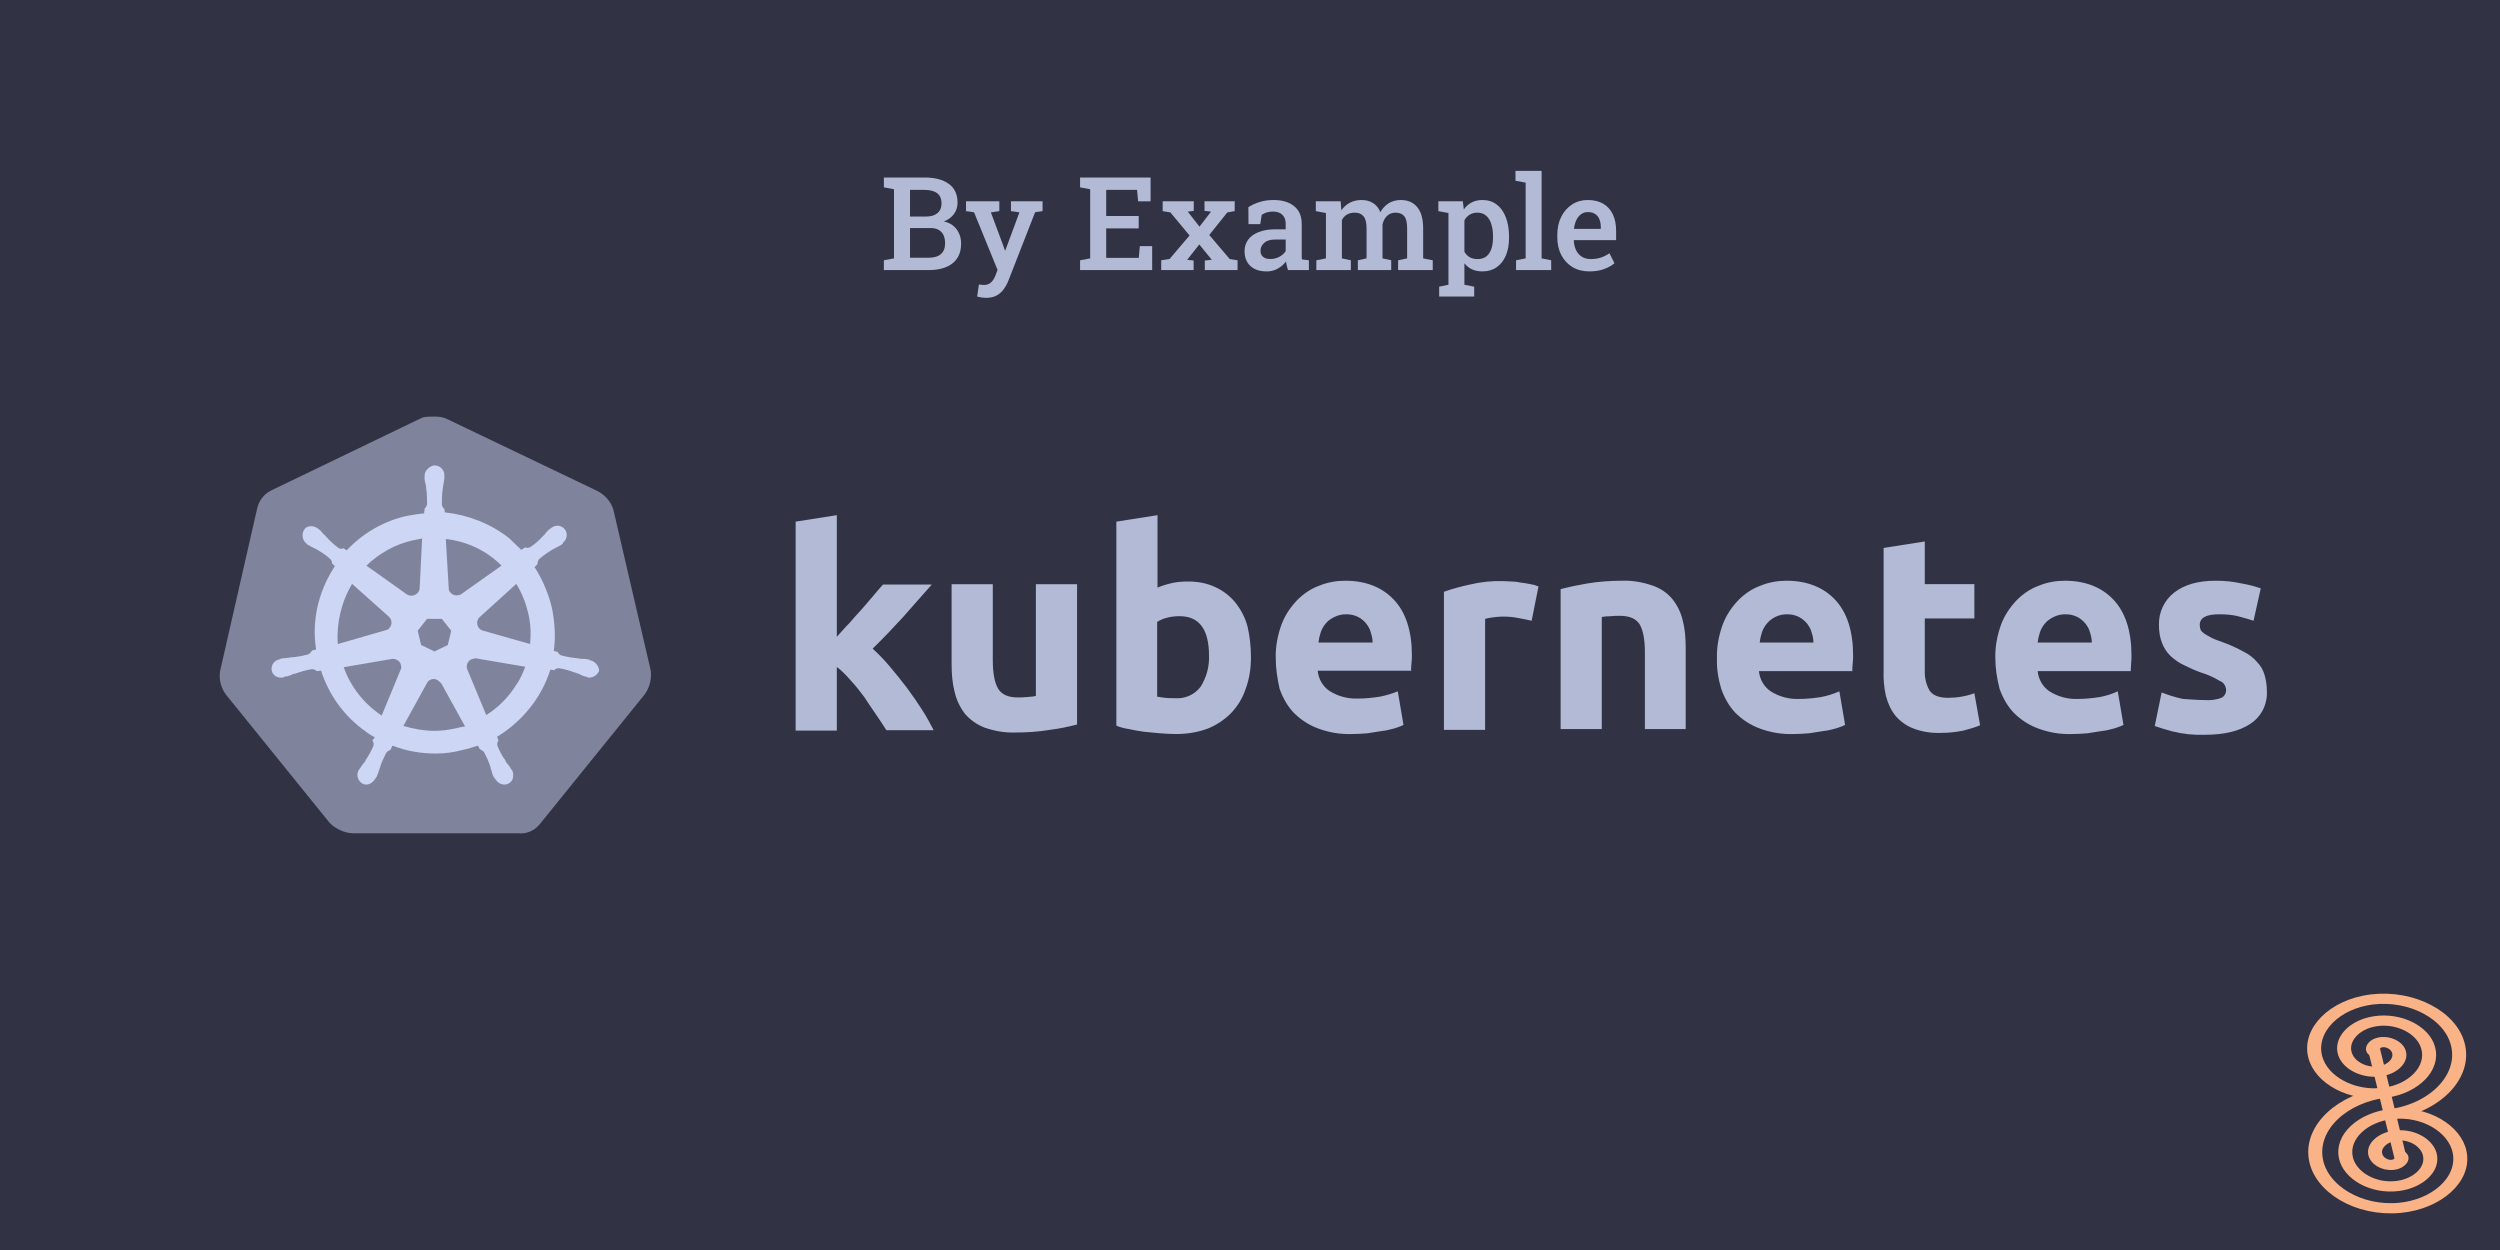
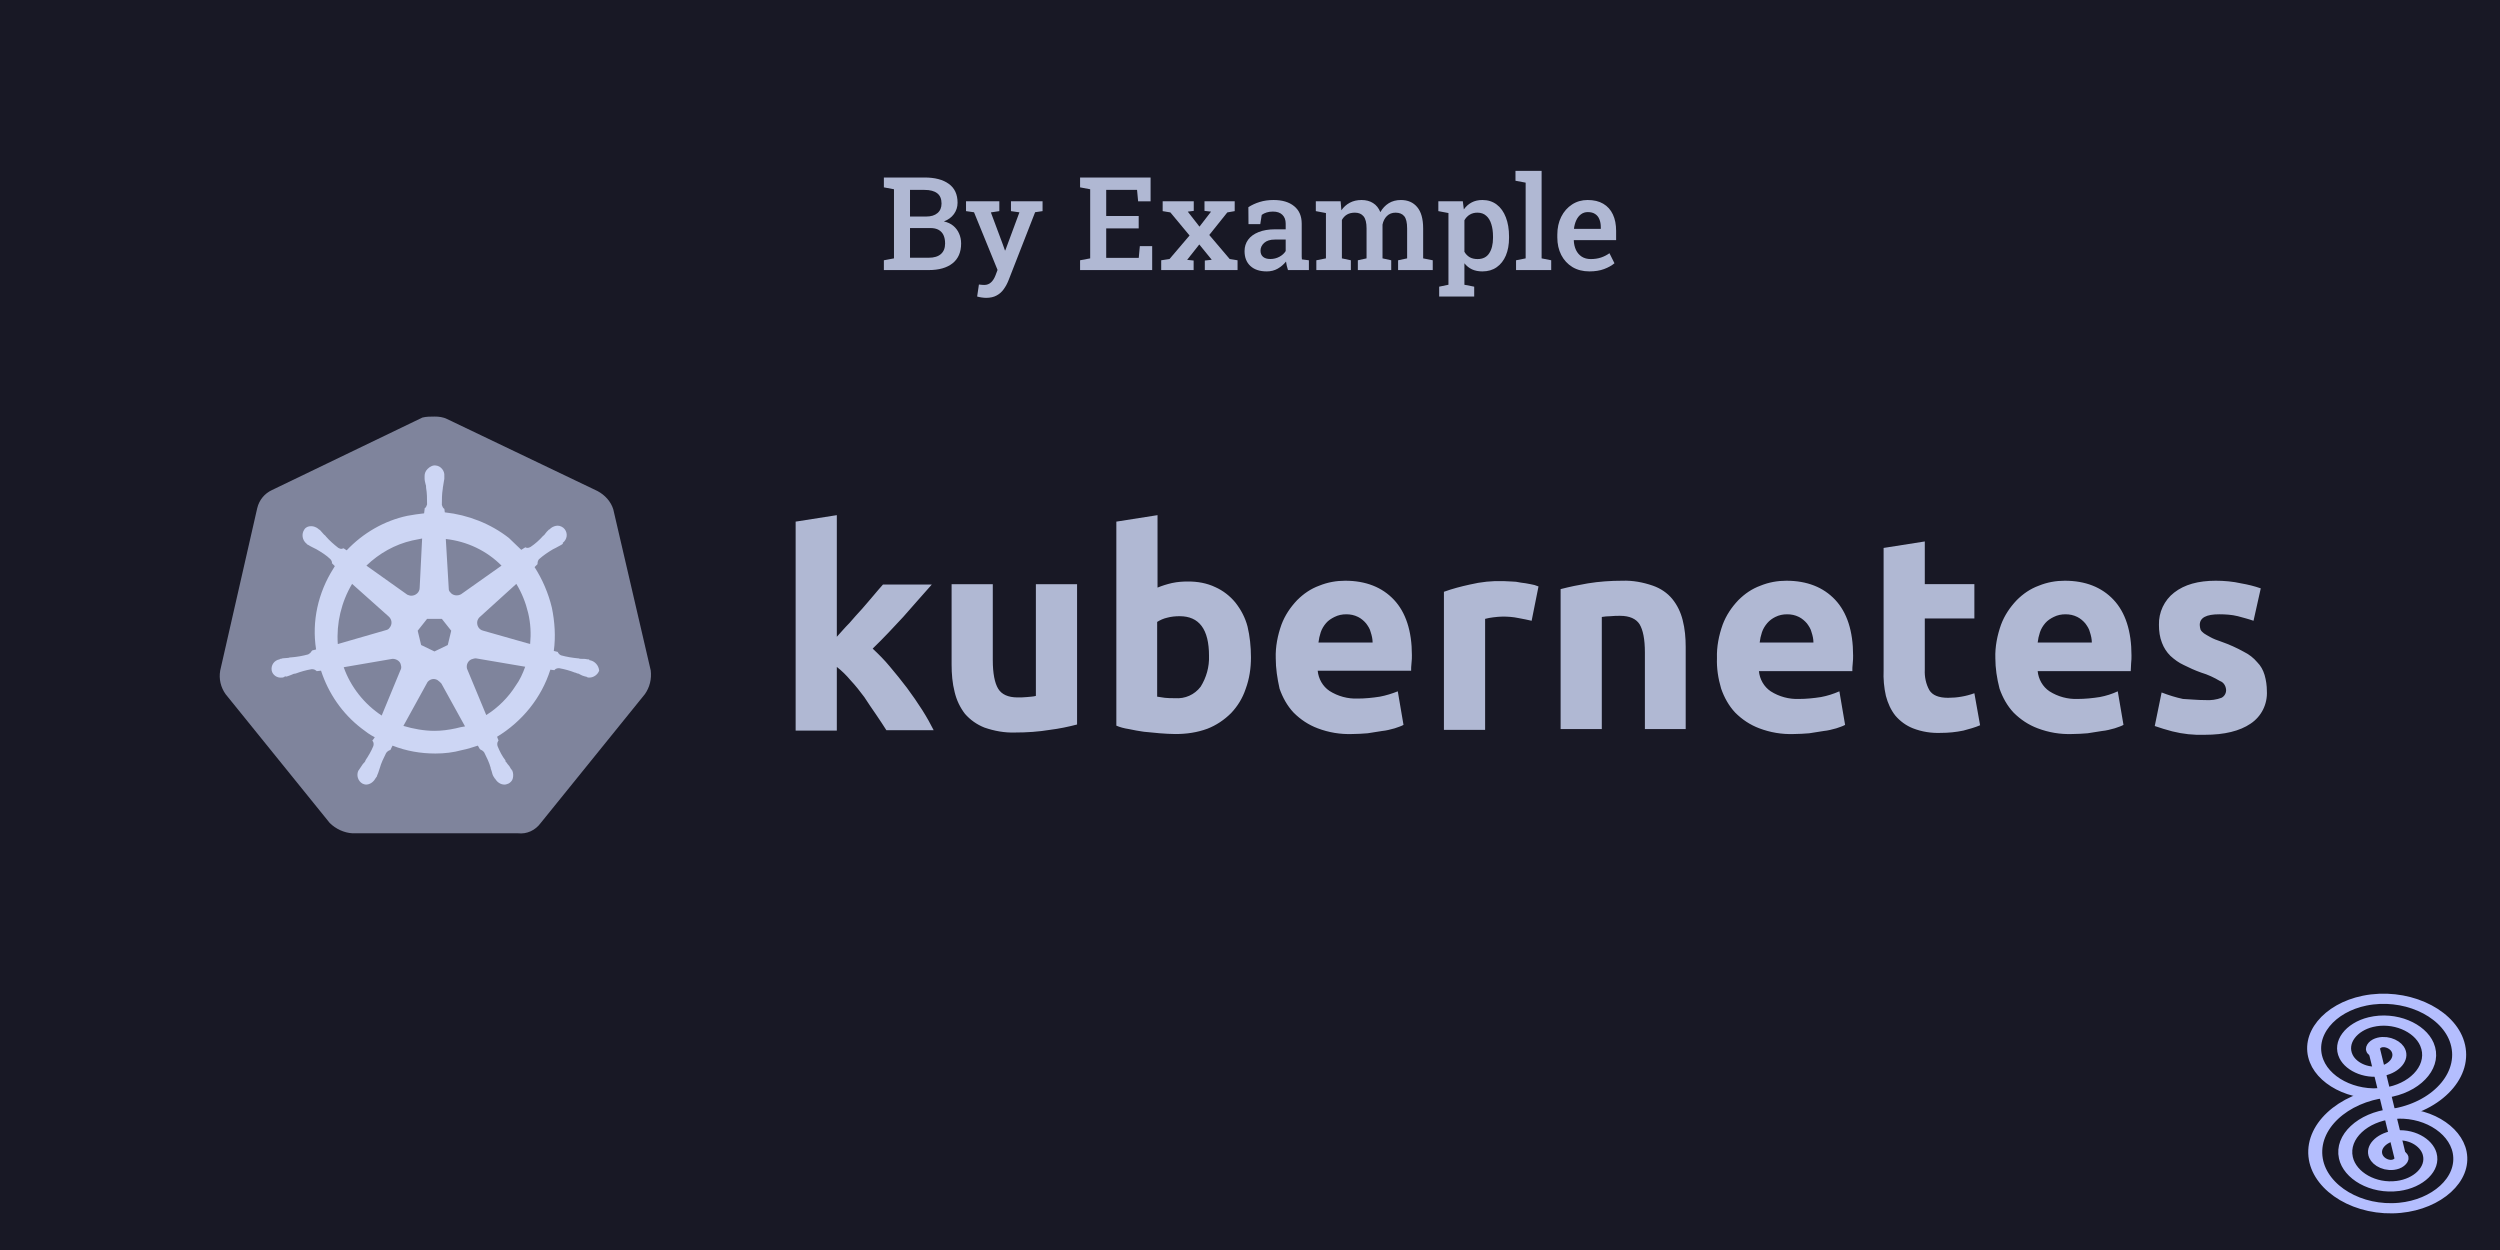
<svg xmlns="http://www.w3.org/2000/svg" width="1024" height="512" viewBox="0 0 1024 512" id="svg2" version="1.1">
  <defs id="defs4">
    <rect x="-53.125" y="1432.55" width="862.5" height="918.75" id="rect1298" />
  </defs>
  <g style="display:inline" id="layer1" transform="translate(0,-540.3622)">
-     <rect style="opacity:1;fill:#313244;fill-opacity:1;stroke:none;stroke-width:5;stroke-linecap:round;stroke-linejoin:round;stroke-miterlimit:4;stroke-dasharray:none;stroke-opacity:1" id="rect4164-4" width="1024" height="512" x="0" y="540.362" />
+     <rect style="opacity:1;fill:#181825;fill-opacity:1;stroke:none;stroke-width:5;stroke-linecap:round;stroke-linejoin:round;stroke-miterlimit:4;stroke-dasharray:none;stroke-opacity:1" id="rect4164-4" width="1024" height="512" x="0" y="540.362" />
    <flowRoot xml:space="preserve" id="flowRoot4235" style="font-style:normal;font-weight:normal;line-height:0.01%;font-family:sans-serif;letter-spacing:0px;word-spacing:0px;fill:#11111b;fill-opacity:1;stroke:none;stroke-width:1px;stroke-linecap:butt;stroke-linejoin:miter;stroke-opacity:1" transform="matrix(0.9989634,0,0,0.9974429,361.3751,1.381783)">
      <flowRegion id="flowRegion4237">
        <rect id="rect4239" width="218.75" height="14.062" x="150.781" y="642.969" />
      </flowRegion>
      <flowPara id="flowPara4241" style="font-size:10px;line-height:1.25"> </flowPara>
    </flowRoot>
-     <g id="g939" style="stroke:#fab387;stroke-opacity:1" transform="matrix(0.1631649,0,0,0.1631657,894.0443,776.1178)">
-       <path transform="matrix(-0.754511,0,0,-0.549522,1101.41,1279.467)" d="m 818.156,151.407 c 16.665,7.973 6.716,31.188 -4.317,38.904 -24.432,17.085 -56.677,0.43 -68.529,-23.727 -18.856,-38.431 5.729,-82.951 43.136,-98.155 C 840.469,47.285 897.929,80.282 916.226,130.975 939.866,196.471 898.273,267.105 834.271,288.381 755.351,314.616 671.435,264.342 647.24,187.016 618.353,94.696 677.355,-2.563 768.014,-29.64 873.721,-61.213 984.359,6.547 1014.296,110.543 1048.576,229.629 972.041,353.671 854.703,386.451 722.244,423.455 584.781,338.131 549.17,207.448 509.431,61.619 603.552,-89.276 747.582,-127.71 c 9.036,-2.411 18.19,-4.381 27.418,-5.902" id="path881-7" style="fill:none;fill-opacity:1;fill-rule:evenodd;stroke:#fab387;stroke-width:46.59;stroke-miterlimit:4;stroke-dasharray:none;stroke-opacity:1" />
-       <text transform="scale(1.006766,0.9932794)" id="text3340-3" y="1527.291" x="689.023" style="font-style:normal;font-weight:normal;font-size:12.09px;line-height:0%;font-family:sans-serif;letter-spacing:0px;word-spacing:0px;fill:#11111b;fill-opacity:1;stroke:#fab387;stroke-width:30;stroke-linecap:butt;stroke-linejoin:miter;stroke-miterlimit:4;stroke-dasharray:none;stroke-opacity:1" xml:space="preserve">
-         <tspan style="font-size:39.958px;line-height:1.25;stroke:#fab387;stroke-width:30;stroke-miterlimit:4;stroke-dasharray:none;stroke-opacity:1" y="1527.291" x="689.023" id="tspan3342-6"> </tspan>
+     <g id="g939" style="stroke:#b4befe;stroke-opacity:1" transform="matrix(0.1631649,0,0,0.1631657,894.0443,776.1178)">
+       <path transform="matrix(-0.754511,0,0,-0.549522,1101.41,1279.467)" d="m 818.156,151.407 c 16.665,7.973 6.716,31.188 -4.317,38.904 -24.432,17.085 -56.677,0.43 -68.529,-23.727 -18.856,-38.431 5.729,-82.951 43.136,-98.155 C 840.469,47.285 897.929,80.282 916.226,130.975 939.866,196.471 898.273,267.105 834.271,288.381 755.351,314.616 671.435,264.342 647.24,187.016 618.353,94.696 677.355,-2.563 768.014,-29.64 873.721,-61.213 984.359,6.547 1014.296,110.543 1048.576,229.629 972.041,353.671 854.703,386.451 722.244,423.455 584.781,338.131 549.17,207.448 509.431,61.619 603.552,-89.276 747.582,-127.71 c 9.036,-2.411 18.19,-4.381 27.418,-5.902" id="path881-7" style="fill:none;fill-opacity:1;fill-rule:evenodd;stroke:#b4befe;stroke-width:46.59;stroke-miterlimit:4;stroke-dasharray:none;stroke-opacity:1" />
+       <text transform="scale(1.006766,0.9932794)" id="text3340-3" y="1527.291" x="689.023" style="font-style:normal;font-weight:normal;font-size:12.09px;line-height:0%;font-family:sans-serif;letter-spacing:0px;word-spacing:0px;fill:#11111b;fill-opacity:1;stroke:#b4befe;stroke-width:30;stroke-linecap:butt;stroke-linejoin:miter;stroke-miterlimit:4;stroke-dasharray:none;stroke-opacity:1" xml:space="preserve">
+         <tspan style="font-size:39.958px;line-height:1.25;stroke:#b4befe;stroke-width:30;stroke-miterlimit:4;stroke-dasharray:none;stroke-opacity:1" y="1527.291" x="689.023" id="tspan3342-6"> </tspan>
      </text>
-       <path transform="matrix(0.754511,0,0,0.549522,1094.754,1224.256)" d="m -729.379,420.178 c 15.131,11.98 1.377,33.941 -11.812,40.296 -27.878,13.433 -58.409,-8.384 -66.912,-35.179 -13.306,-41.932 18.163,-83.597 58.546,-93.528 55.698,-13.697 109.024,27.941 120.144,81.912 14.294,69.383 -37.711,134.561 -105.279,146.759 -83.036,14.991 -160.156,-47.476 -173.375,-128.646 -15.744,-96.675 57.238,-185.787 152.012,-199.991 110.305,-16.531 211.442,66.998 226.607,175.379 17.341,123.931 -76.756,237.112 -198.746,253.222 -137.554,18.166 -262.794,-86.513 -279.838,-222.112 -18.395,-146.344 89.313,-280.992 233.033,-304.68" id="path881" style="fill:none;fill-opacity:1;fill-rule:evenodd;stroke:#fab387;stroke-width:46.59;stroke-miterlimit:4;stroke-dasharray:none;stroke-opacity:1" />
-       <path id="path941" d="m 479.462,1186.029 68.025,279.063" style="fill:none;stroke:#fab387;stroke-width:30;stroke-linecap:butt;stroke-linejoin:miter;stroke-miterlimit:4;stroke-dasharray:none;stroke-opacity:1" />
+       <path transform="matrix(0.754511,0,0,0.549522,1094.754,1224.256)" d="m -729.379,420.178 c 15.131,11.98 1.377,33.941 -11.812,40.296 -27.878,13.433 -58.409,-8.384 -66.912,-35.179 -13.306,-41.932 18.163,-83.597 58.546,-93.528 55.698,-13.697 109.024,27.941 120.144,81.912 14.294,69.383 -37.711,134.561 -105.279,146.759 -83.036,14.991 -160.156,-47.476 -173.375,-128.646 -15.744,-96.675 57.238,-185.787 152.012,-199.991 110.305,-16.531 211.442,66.998 226.607,175.379 17.341,123.931 -76.756,237.112 -198.746,253.222 -137.554,18.166 -262.794,-86.513 -279.838,-222.112 -18.395,-146.344 89.313,-280.992 233.033,-304.68" id="path881" style="fill:none;fill-opacity:1;fill-rule:evenodd;stroke:#b4befe;stroke-width:46.59;stroke-miterlimit:4;stroke-dasharray:none;stroke-opacity:1" />
+       <path id="path941" d="m 479.462,1186.029 68.025,279.063" style="fill:none;stroke:#b4befe;stroke-width:30;stroke-linecap:butt;stroke-linejoin:miter;stroke-miterlimit:4;stroke-dasharray:none;stroke-opacity:1" />
    </g>
    <text xml:space="preserve" id="text1296" style="font-size:26.667px;line-height:1.25;font-family:Verdana;-inkscape-font-specification:Verdana;white-space:pre;shape-inside:url(#rect1298);" />
    <path d="m 251.194,748.962 c -1.01,-3.232 -3.434,-5.858 -6.464,-7.474 l -61.611,-29.493 c -1.616,-0.808 -3.434,-1.01 -5.05,-1.01 -1.616,0 -3.434,0 -5.05,0.404 l -61.611,29.695 c -3.03,1.414 -5.252,4.04 -6.06,7.474 l -15.15,66.459 c -0.606,3.434 0.202,6.868 2.222,9.696 l 42.623,52.723 c 2.424,2.424 5.858,4.04 9.292,4.242 h 67.873 c 3.636,0.404 7.07,-1.212 9.292,-4.242 l 42.623,-52.723 c 2.02,-2.828 2.828,-6.262 2.424,-9.696 z" id="path10349" style="fill:#7f849c;stroke-width:2.02" />
    <path d="m 241.787,810.825 v 0 c -0.202,0 -0.404,0 -0.404,-0.202 0,-0.202 -0.404,-0.202 -0.808,-0.202 -0.808,-0.202 -1.616,-0.202 -2.424,-0.202 -0.404,0 -0.808,0 -1.212,-0.202 h -0.202 c -2.222,-0.202 -4.646,-0.606 -6.868,-1.212 -0.606,-0.202 -1.212,-0.808 -1.414,-1.414 0.202,0 0,0 0,0 v 0 l -1.616,-0.404 c 0.808,-5.858 0.404,-11.918 -0.808,-17.776 -1.414,-5.858 -3.838,-11.514 -7.07,-16.564 l 1.212,-1.212 v 0 -0.202 c 0,-0.606 0.202,-1.414 0.606,-1.818 1.818,-1.616 3.636,-2.828 5.656,-4.04 v 0 c 0.404,-0.202 0.808,-0.404 1.212,-0.606 0.808,-0.404 1.414,-0.808 2.222,-1.212 0.202,-0.202 0.404,-0.202 0.606,-0.404 0.202,-0.202 0,-0.202 0,-0.404 v 0 c 1.818,-1.414 2.222,-3.838 0.808,-5.656 -0.606,-0.808 -1.818,-1.414 -2.828,-1.414 -1.01,0 -2.02,0.404 -2.828,1.01 v 0 l -0.202,0.202 c -0.202,0.202 -0.404,0.404 -0.606,0.404 -0.606,0.606 -1.212,1.212 -1.616,1.818 -0.202,0.404 -0.606,0.606 -0.808,0.808 v 0 c -1.414,1.616 -3.232,3.232 -5.05,4.444 -0.404,0.202 -0.808,0.404 -1.212,0.404 -0.202,0 -0.606,0 -0.808,-0.202 h -0.202 l -1.616,1.01 c -1.616,-1.616 -3.434,-3.232 -5.05,-4.848 -7.474,-5.858 -16.766,-9.494 -26.261,-10.504 l -0.202,-1.616 v 0 0.202 c -0.606,-0.404 -0.808,-1.01 -1.01,-1.616 0,-2.222 0,-4.444 0.404,-6.868 v -0.202 c 0,-0.404 0.202,-0.808 0.202,-1.212 0.202,-0.808 0.202,-1.616 0.404,-2.424 v -1.212 0 c 0.202,-2.02 -1.414,-4.04 -3.434,-4.242 -1.212,-0.202 -2.424,0.404 -3.434,1.414 -0.808,0.808 -1.212,1.818 -1.212,2.828 v 0 1.01 c 0,0.808 0.202,1.616 0.404,2.424 0.202,0.404 0.202,0.808 0.202,1.212 v 0.202 c 0.404,2.222 0.404,4.444 0.404,6.868 -0.202,0.606 -0.404,1.212 -1.01,1.616 v 0.404 0 l -0.202,1.616 c -2.222,0.202 -4.444,0.606 -6.868,1.01 -9.494,2.02 -18.18,7.07 -24.847,14.14 l -1.212,-0.808 h -0.202 c -0.202,0 -0.404,0.202 -0.808,0.202 -0.404,0 -0.808,-0.202 -1.212,-0.404 -1.818,-1.414 -3.636,-3.03 -5.05,-4.646 v 0 c -0.202,-0.404 -0.606,-0.606 -0.808,-0.808 -0.606,-0.606 -1.01,-1.212 -1.616,-1.818 -0.202,-0.202 -0.404,-0.202 -0.606,-0.404 -0.202,-0.202 -0.202,-0.202 -0.202,-0.202 v 0 c -0.808,-0.606 -1.818,-1.01 -2.828,-1.01 -1.212,0 -2.222,0.404 -2.828,1.414 -1.212,1.818 -0.808,4.242 0.808,5.656 v 0 c 0.202,0 0.202,0.202 0.202,0.202 0,0 0.404,0.404 0.606,0.404 0.606,0.404 1.414,0.808 2.222,1.212 0.404,0.202 0.808,0.404 1.212,0.606 v 0 c 2.02,1.212 4.04,2.424 5.656,4.04 0.404,0.404 0.808,1.212 0.606,1.818 v -0.202 0 l 1.212,1.212 c -0.202,0.404 -0.404,0.606 -0.606,1.01 -6.262,9.898 -8.888,21.614 -7.07,33.129 l -1.616,0.404 v 0 c 0,0.202 -0.202,0.202 -0.202,0.202 -0.202,0.606 -0.808,1.01 -1.414,1.414 -2.222,0.606 -4.444,1.01 -6.868,1.212 v 0 c -0.404,0 -0.808,0 -1.212,0.202 -0.808,0 -1.616,0.202 -2.424,0.202 -0.202,0 -0.404,0.202 -0.808,0.202 -0.202,0 -0.202,0 -0.404,0.202 v 0 c -2.222,0.404 -3.636,2.424 -3.232,4.646 0,0 0,0 0,0 0.404,1.818 2.222,3.03 4.04,2.828 0.404,0 0.606,0 1.01,-0.202 v 0 c 0.202,0 0.202,0 0.202,-0.202 0,-0.202 0.606,0 0.808,0 0.808,-0.202 1.616,-0.606 2.222,-0.808 0.404,-0.202 0.808,-0.404 1.212,-0.404 h 0.202 c 2.222,-0.808 4.242,-1.414 6.666,-1.818 h 0.202 c 0.606,0 1.212,0.202 1.616,0.606 0.202,0 0.202,0.202 0.202,0.202 v 0 l 1.818,-0.202 c 3.03,9.292 8.686,17.574 16.564,23.634 1.818,1.414 3.434,2.626 5.454,3.636 l -1.01,1.414 v 0 c 0,0.202 0.202,0.202 0.202,0.202 0.404,0.606 0.404,1.414 0.202,2.02 -0.808,2.02 -2.02,4.04 -3.232,5.858 v 0.202 c -0.202,0.404 -0.404,0.606 -0.808,1.01 -0.404,0.404 -0.808,1.212 -1.414,2.02 -0.202,0.202 -0.202,0.404 -0.404,0.606 0,0 0,0.202 -0.202,0.202 v 0 c -1.01,2.02 -0.202,4.444 1.616,5.454 0.404,0.202 1.01,0.404 1.414,0.404 1.616,0 3.03,-1.01 3.838,-2.424 v 0 c 0,0 0,-0.202 0.202,-0.202 0,-0.202 0.202,-0.404 0.404,-0.606 0.202,-0.808 0.606,-1.414 0.808,-2.222 l 0.404,-1.212 v 0 c 0.606,-2.222 1.616,-4.242 2.626,-6.262 0.404,-0.606 1.01,-1.01 1.616,-1.212 0.202,0 0.202,0 0.202,-0.202 v 0 l 0.808,-1.616 c 5.656,2.222 11.514,3.232 17.574,3.232 3.636,0 7.272,-0.404 10.908,-1.414 2.222,-0.404 4.444,-1.212 6.464,-1.818 l 0.808,1.414 v 0 c 0.202,0 0.202,0 0.202,0.202 0.606,0.202 1.212,0.606 1.616,1.212 1.01,2.02 2.02,4.04 2.626,6.262 v 0.202 l 0.404,1.212 c 0.202,0.808 0.404,1.616 0.808,2.222 0.202,0.202 0.202,0.404 0.404,0.606 0,0 0,0.202 0.202,0.202 v 0 c 0.808,1.414 2.222,2.424 3.838,2.424 0.606,0 1.01,-0.202 1.616,-0.404 0.808,-0.404 1.616,-1.212 1.818,-2.222 0.202,-1.01 0.202,-2.02 -0.202,-3.03 v 0 c 0,-0.202 -0.202,-0.202 -0.202,-0.202 0,-0.202 -0.202,-0.404 -0.404,-0.606 -0.404,-0.808 -0.808,-1.414 -1.414,-2.02 -0.202,-0.404 -0.404,-0.606 -0.808,-1.01 v -0.404 c -1.414,-1.818 -2.424,-3.838 -3.232,-5.858 -0.202,-0.606 -0.202,-1.414 0.202,-2.02 0,-0.202 0.202,-0.202 0.202,-0.202 v 0 l -0.606,-1.616 c 10.302,-6.262 18.18,-15.958 21.816,-27.473 l 1.616,0.202 v 0 c 0.202,0 0.202,-0.202 0.202,-0.202 0.404,-0.404 1.01,-0.606 1.616,-0.606 h 0.202 c 2.222,0.404 4.444,1.01 6.464,1.818 h 0.202 c 0.404,0.202 0.808,0.404 1.212,0.404 0.808,0.404 1.414,0.808 2.222,1.01 0.202,0 0.404,0.202 0.808,0.202 0.202,0 0.202,0 0.404,0.202 v 0 c 0.404,0.202 0.606,0.202 1.01,0.202 1.818,0 3.434,-1.212 4.04,-2.828 -0.202,-2.222 -1.818,-3.838 -3.636,-4.242 z m -58.379,-6.262 -5.454,2.626 -5.454,-2.626 -1.414,-5.858 3.838,-4.848 h 6.06 l 3.838,4.848 z m 32.927,-13.13 c 1.01,4.242 1.212,8.484 0.808,12.726 l -19.19,-5.454 v 0 c -1.818,-0.404 -2.828,-2.222 -2.424,-4.04 0.202,-0.606 0.404,-1.01 0.808,-1.414 l 15.15,-13.736 c 2.222,3.636 3.838,7.676 4.848,11.918 z m -10.908,-19.392 -16.564,11.716 c -1.414,0.808 -3.434,0.606 -4.444,-0.808 -0.404,-0.404 -0.606,-0.808 -0.606,-1.414 l -1.212,-20.402 c 8.888,1.01 16.766,4.848 22.826,10.908 z m -36.563,-10.302 4.04,-0.808 -1.01,20.2 v 0 c 0,1.818 -1.616,3.232 -3.434,3.232 -0.606,0 -1.01,-0.202 -1.616,-0.404 l -16.766,-11.918 c 5.252,-5.05 11.716,-8.686 18.786,-10.302 z m -24.645,17.776 14.948,13.332 v 0 c 1.414,1.212 1.616,3.232 0.404,4.646 -0.404,0.606 -0.808,0.808 -1.616,1.01 l -19.594,5.656 c -0.606,-8.484 1.414,-17.17 5.858,-24.645 z m -3.434,34.139 19.998,-3.434 c 1.616,0 3.232,1.01 3.434,2.626 0.202,0.606 0.202,1.414 -0.202,2.02 v 0 l -7.676,18.584 c -7.07,-4.646 -12.726,-11.716 -15.554,-19.796 z m 45.855,25.049 c -2.828,0.606 -5.656,1.01 -8.686,1.01 -4.242,0 -8.686,-0.808 -12.726,-2.02 l 9.898,-17.978 c 1.01,-1.212 2.626,-1.616 4.04,-0.808 0.606,0.404 1.01,0.808 1.616,1.414 v 0 l 9.696,17.574 c -1.212,0.202 -2.424,0.404 -3.838,0.808 z m 24.645,-17.574 c -3.03,4.848 -7.272,9.09 -12.12,12.12 l -7.878,-18.988 c -0.404,-1.616 0.404,-3.232 1.818,-3.838 0.606,-0.202 1.212,-0.404 1.818,-0.404 l 20.2,3.434 c -1.01,2.828 -2.222,5.454 -3.838,7.676 z" id="path10351" style="fill:#cdd6f4;stroke-width:2.02" />
    <path d="m 903.361,827.119 c 2.187,0.156 4.53,-0.156 6.56,-0.937 1.25,-0.625 2.031,-2.031 1.874,-3.436 -0.156,-1.562 -1.093,-2.968 -2.499,-3.436 -2.343,-1.406 -4.998,-2.655 -7.654,-3.436 -2.655,-0.937 -4.998,-2.031 -7.185,-3.124 -2.031,-0.937 -3.749,-2.187 -5.467,-3.749 -1.562,-1.562 -2.655,-3.28 -3.436,-5.311 -0.937,-2.343 -1.25,-4.842 -1.25,-7.341 -0.156,-5.155 2.187,-10.153 6.248,-13.277 4.217,-3.28 9.841,-4.842 17.026,-4.842 3.436,0 7.029,0.312 10.465,1.093 2.655,0.469 5.311,1.093 7.966,2.031 l -2.968,13.277 c -2.187,-0.781 -4.217,-1.25 -6.404,-1.874 -2.499,-0.625 -5.155,-0.781 -7.654,-0.781 -5.311,0 -7.966,1.406 -7.966,4.374 0,0.625 0.156,1.25 0.312,1.874 0.312,0.625 0.781,1.093 1.406,1.562 0.625,0.469 1.562,0.937 2.655,1.562 1.093,0.625 2.655,1.25 4.53,1.874 3.124,1.093 6.248,2.499 9.06,4.061 2.187,1.093 4.061,2.499 5.623,4.374 1.406,1.406 2.343,3.124 2.968,5.155 0.625,2.187 0.937,4.374 0.937,6.56 0.312,5.311 -2.187,10.465 -6.717,13.433 -4.374,2.968 -10.622,4.53 -18.744,4.53 -4.53,0.156 -8.903,-0.312 -13.277,-1.406 -2.499,-0.625 -4.842,-1.406 -7.185,-2.187 l 2.812,-13.746 c 2.812,1.093 5.779,2.031 8.747,2.655 3.124,0.156 6.092,0.469 9.216,0.469 m -86.066,-17.182 c -0.156,-4.686 0.781,-9.372 2.343,-13.745 1.406,-3.749 3.593,-7.029 6.404,-9.997 2.655,-2.655 5.623,-4.686 9.06,-5.936 3.436,-1.406 7.029,-2.031 10.622,-2.031 8.435,0 15.151,2.655 19.993,7.81 4.842,5.155 7.341,12.808 7.341,22.805 0,0.937 0,2.031 -0.156,3.28 0,1.25 -0.156,2.187 -0.156,3.124 h -38.113 c 0.312,3.28 2.031,6.404 4.842,8.279 3.436,2.187 7.498,3.28 11.559,3.124 2.968,0 6.092,-0.312 9.06,-0.781 2.499,-0.469 4.998,-1.25 7.341,-2.343 l 2.343,13.746 c -1.093,0.625 -2.343,0.937 -3.593,1.406 -1.718,0.469 -3.436,0.937 -5.155,1.093 -1.874,0.312 -3.749,0.625 -5.936,0.937 -2.031,0.156 -4.217,0.312 -6.404,0.312 -4.842,0.156 -9.528,-0.625 -14.058,-2.343 -3.749,-1.406 -7.029,-3.593 -9.841,-6.404 -2.655,-2.812 -4.53,-6.248 -5.779,-9.841 -1.093,-4.217 -1.718,-8.435 -1.718,-12.496 m 39.518,-6.404 c 0,-1.406 -0.312,-2.812 -0.781,-4.217 -0.312,-1.406 -1.093,-2.499 -1.874,-3.592 -0.937,-1.093 -2.031,-2.031 -3.28,-2.655 -1.562,-0.781 -3.124,-1.093 -4.842,-1.093 -1.718,0 -3.28,0.312 -4.842,1.093 -1.25,0.625 -2.499,1.406 -3.436,2.499 -0.937,1.093 -1.718,2.343 -2.187,3.749 -0.469,1.406 -0.781,2.812 -0.937,4.217 h 22.18 m -85.285,-38.737 16.87,-2.655 v 17.494 h 20.306 v 14.058 h -20.306 v 20.931 c -0.156,2.968 0.469,5.936 1.874,8.435 1.25,2.031 3.749,3.124 7.654,3.124 1.874,0 3.749,-0.156 5.467,-0.469 1.874,-0.312 3.593,-0.781 5.311,-1.406 l 2.343,13.121 c -2.187,0.937 -4.53,1.562 -6.873,2.187 -2.968,0.625 -6.092,0.937 -9.216,0.937 -3.905,0.156 -7.81,-0.469 -11.403,-1.874 -2.812,-1.093 -5.311,-2.968 -7.185,-5.155 -1.874,-2.343 -3.124,-5.155 -3.905,-8.122 -0.781,-3.436 -1.093,-7.029 -0.937,-10.465 v -50.14 m -68.259,45.142 c -0.156,-4.686 0.781,-9.372 2.343,-13.745 1.406,-3.749 3.593,-7.029 6.404,-9.997 2.655,-2.655 5.623,-4.686 9.06,-5.936 3.436,-1.406 7.029,-2.031 10.622,-2.031 8.435,0 15.151,2.655 19.993,7.81 4.842,5.155 7.341,12.808 7.341,22.805 0,0.937 0,2.031 -0.156,3.28 -0.156,1.25 -0.156,2.187 -0.156,3.124 h -38.269 c 0.312,3.28 2.031,6.404 4.842,8.279 3.436,2.187 7.498,3.28 11.559,3.124 2.968,0 6.092,-0.312 9.06,-0.781 2.499,-0.469 4.998,-1.25 7.498,-2.343 l 2.343,13.746 c -1.093,0.625 -2.343,0.937 -3.593,1.406 -1.718,0.469 -3.436,0.937 -5.155,1.093 -1.874,0.312 -3.749,0.625 -5.936,0.937 -2.031,0.156 -4.217,0.312 -6.404,0.312 -4.842,0.156 -9.528,-0.625 -14.058,-2.343 -3.749,-1.406 -7.029,-3.593 -9.841,-6.404 -2.655,-2.812 -4.53,-6.248 -5.779,-9.841 -1.25,-4.217 -1.874,-8.435 -1.718,-12.496 m 39.518,-6.404 c 0,-1.406 -0.312,-2.812 -0.781,-4.217 -0.312,-1.406 -1.093,-2.499 -1.874,-3.592 -0.937,-1.093 -2.031,-2.031 -3.28,-2.655 -1.562,-0.781 -3.124,-1.093 -4.842,-1.093 -1.718,0 -3.28,0.312 -4.842,1.093 -1.25,0.625 -2.343,1.406 -3.28,2.499 -0.937,1.093 -1.718,2.343 -2.187,3.749 -0.469,1.406 -0.781,2.812 -0.937,4.217 h 22.024 M 639.228,781.665 c 3.593,-0.937 7.341,-1.718 11.09,-2.343 4.686,-0.781 9.528,-1.093 14.214,-1.093 4.217,-0.156 8.435,0.625 12.496,2.031 3.124,1.093 5.936,2.968 7.966,5.467 2.031,2.499 3.436,5.467 4.217,8.591 0.937,3.593 1.25,7.341 1.25,11.09 v 33.583 h -16.713 v -31.396 c 0,-5.467 -0.781,-9.216 -2.187,-11.559 -1.406,-2.187 -4.061,-3.436 -7.966,-3.436 -1.25,0 -2.499,0 -3.905,0.156 -1.406,0 -2.499,0.156 -3.593,0.312 v 45.923 H 639.228 v -57.325 m -11.871,12.964 c -1.562,-0.312 -3.28,-0.781 -5.311,-1.093 -2.187,-0.469 -4.374,-0.625 -6.56,-0.625 -1.25,0 -2.499,0.156 -3.905,0.312 -1.093,0.156 -2.187,0.312 -3.28,0.625 v 45.454 h -16.87 v -56.544 c 3.436,-1.25 7.029,-2.187 10.622,-2.968 4.53,-1.093 9.216,-1.562 13.746,-1.406 1.093,0 2.187,0.156 3.28,0.156 1.25,0 2.499,0.156 3.905,0.469 1.25,0.156 2.499,0.312 3.905,0.625 1.093,0.156 2.187,0.469 3.28,0.937 l -2.812,14.058 m -104.81,15.308 c -0.156,-4.686 0.781,-9.372 2.343,-13.745 1.406,-3.749 3.593,-7.029 6.404,-9.997 2.655,-2.655 5.623,-4.686 9.06,-5.936 3.436,-1.406 7.029,-2.031 10.622,-2.031 8.435,0 15.151,2.655 19.993,7.81 4.842,5.155 7.341,12.808 7.341,22.649 0,0.937 0,2.031 -0.156,3.28 -0.156,1.25 -0.156,2.187 -0.156,3.124 h -38.269 c 0.312,3.28 2.031,6.404 4.842,8.279 3.436,2.187 7.498,3.28 11.559,3.124 2.968,0 6.092,-0.312 9.06,-0.781 2.499,-0.469 4.998,-1.25 7.341,-2.187 l 2.343,13.746 c -1.093,0.625 -2.343,0.937 -3.593,1.406 -1.718,0.469 -3.436,0.937 -5.155,1.093 -1.874,0.312 -3.749,0.625 -5.936,0.937 -2.031,0.156 -4.217,0.312 -6.404,0.312 -4.842,0.156 -9.528,-0.625 -14.058,-2.343 -3.749,-1.406 -7.029,-3.593 -9.841,-6.404 -2.655,-2.812 -4.53,-6.248 -5.779,-9.841 -0.937,-4.217 -1.562,-8.279 -1.562,-12.496 m 39.675,-6.404 c 0,-1.406 -0.312,-2.812 -0.781,-4.217 -0.312,-1.406 -1.093,-2.499 -1.874,-3.592 -0.937,-1.093 -2.031,-2.031 -3.28,-2.655 -1.562,-0.781 -3.124,-1.093 -4.842,-1.093 -1.718,0 -3.28,0.312 -4.842,1.093 -1.25,0.625 -2.499,1.406 -3.436,2.499 -0.937,1.093 -1.718,2.343 -2.187,3.749 -0.469,1.406 -0.781,2.812 -0.937,4.217 h 22.18 m -67.009,5.467 c 0,-10.934 -4.061,-16.245 -12.027,-16.245 -1.718,0 -3.436,0.156 -5.155,0.625 -1.406,0.312 -2.812,0.937 -4.061,1.718 v 30.615 c 0.781,0.156 1.874,0.312 3.124,0.469 1.25,0.156 2.655,0.156 4.217,0.156 4.061,0.312 7.966,-1.406 10.465,-4.686 2.343,-3.749 3.593,-8.122 3.436,-12.652 m 17.182,0.625 c 0,4.374 -0.625,8.747 -2.187,12.965 -1.25,3.749 -3.28,7.029 -5.936,9.841 -2.812,2.812 -6.092,4.998 -9.684,6.404 -4.217,1.562 -8.591,2.187 -13.121,2.187 -2.031,0 -4.217,-0.156 -6.404,-0.312 -2.187,-0.156 -4.374,-0.469 -6.56,-0.625 -2.031,-0.312 -4.061,-0.625 -6.092,-1.093 -2.031,-0.312 -3.749,-0.781 -5.155,-1.406 v -83.567 l 16.869,-2.655 v 29.678 c 1.874,-0.781 3.905,-1.406 5.936,-1.874 2.187,-0.469 4.374,-0.625 6.56,-0.625 3.905,0 7.654,0.625 11.246,2.343 3.124,1.406 5.936,3.593 8.122,6.248 2.343,2.968 4.061,6.248 4.998,9.841 0.937,3.905 1.406,8.279 1.406,12.652 m -71.227,27.491 c -3.593,0.937 -7.341,1.718 -11.09,2.187 -4.686,0.781 -9.528,1.093 -14.214,1.093 -4.374,0.156 -8.591,-0.625 -12.652,-2.031 -3.124,-1.25 -5.779,-3.124 -7.966,-5.623 -2.031,-2.655 -3.436,-5.623 -4.217,-8.903 -0.937,-3.593 -1.25,-7.498 -1.25,-11.246 v -32.958 h 16.87 v 31.084 c 0,5.467 0.781,9.372 2.187,11.715 1.406,2.343 4.061,3.593 7.966,3.593 1.25,0 2.499,0 3.905,-0.156 1.406,-0.156 2.499,-0.156 3.593,-0.469 v -45.766 h 16.87 v 57.481 m -98.405,-35.926 c 1.718,-1.874 3.28,-3.749 5.155,-5.623 1.718,-2.031 3.436,-3.905 5.155,-5.779 1.718,-2.031 3.28,-3.749 4.686,-5.467 1.406,-1.718 2.812,-3.28 3.905,-4.53 h 19.993 c -4.061,4.53 -7.966,9.06 -11.715,13.277 -3.905,4.217 -7.966,8.591 -12.496,12.964 2.499,2.343 4.842,4.686 7.029,7.341 2.343,2.812 4.686,5.623 7.029,8.747 2.187,2.968 4.374,6.092 6.248,9.06 1.874,2.968 3.436,5.779 4.686,8.279 h -19.369 c -1.25,-2.031 -2.655,-4.061 -4.217,-6.404 -1.562,-2.343 -3.28,-4.686 -4.842,-7.185 -1.718,-2.343 -3.593,-4.686 -5.623,-6.873 -1.718,-2.031 -3.593,-3.905 -5.623,-5.467 v 26.085 h -16.869 v -85.597 l 16.869,-2.655 v 49.828" id="path3003" style="fill:#bac2de;fill-opacity:0.941;stroke-width:1.562" />
    <g transform="translate(-8.9648437e-6)" aria-label="By Example" style="font-style:normal;font-variant:normal;font-weight:normal;font-stretch:normal;font-size:13.333px;line-height:1.25;font-family:Georgia;-inkscape-font-specification:Georgia;letter-spacing:0px;word-spacing:0px;fill:#bac2de;fill-opacity:0.941;stroke:none" id="text1325-4">
      <path d="m 362.035,650.982 v -4.01 l 4.141,-0.781 v -28.307 l -4.141,-0.781 v -4.036 h 4.141 12.5 q 6.38,0 9.948,2.604 3.594,2.578 3.594,7.734 0,2.578 -1.484,4.635 -1.484,2.031 -4.115,3.021 2.292,0.495 3.854,1.797 1.562,1.302 2.37,3.177 0.833,1.849 0.833,4.062 0,5.339 -3.516,8.125 -3.49,2.76 -9.74,2.76 z m 10.703,-5.052 h 7.682 q 3.229,0 4.948,-1.484 1.745,-1.51 1.745,-4.349 0,-2.005 -0.651,-3.411 -0.651,-1.406 -1.979,-2.161 -1.328,-0.755 -3.411,-0.755 h -8.333 z m 0,-16.875 h 6.667 q 2.917,0 4.583,-1.406 1.667,-1.406 1.667,-3.932 0,-2.839 -1.771,-4.193 -1.771,-1.38 -5.208,-1.38 h -5.938 z" style="font-style:normal;font-variant:normal;font-weight:500;font-stretch:normal;font-size:53.333px;font-family:'Roboto Slab';-inkscape-font-specification:'Roboto Slab Medium';fill:#bac2de;fill-opacity:0.941" id="path1313" />
      <path d="m 403.936,662.362 q -0.807,0 -1.875,-0.156 -1.042,-0.156 -1.823,-0.391 l 0.729,-4.922 q 0.469,0.078 1.12,0.13 0.677,0.052 1.068,0.052 1.641,0 2.76,-1.042 1.12,-1.016 1.823,-2.839 l 0.859,-2.266 -9.635,-23.62 -3.281,-0.469 v -4.036 h 13.646 v 4.036 l -3.464,0.521 4.896,13.125 0.859,2.448 h 0.156 l 5.781,-15.599 -3.464,-0.495 v -4.036 h 12.943 v 4.036 l -3.047,0.443 -10.911,27.943 q -0.781,1.979 -1.953,3.594 -1.146,1.641 -2.917,2.578 -1.745,0.964 -4.271,0.964 z" style="font-style:normal;font-variant:normal;font-weight:500;font-stretch:normal;font-size:53.333px;font-family:'Roboto Slab';-inkscape-font-specification:'Roboto Slab Medium';fill:#bac2de;fill-opacity:0.941" id="path1315" />
      <path d="m 442.4,650.982 v -4.01 l 4.141,-0.781 v -28.307 l -4.141,-0.781 v -4.036 h 28.88 v 9.766 h -5.104 l -0.443,-4.714 h -12.63 v 10.729 h 13.307 v 5.078 h -13.307 v 12.057 h 13.333 l 0.443,-4.818 h 5.052 v 9.818 z" style="font-style:normal;font-variant:normal;font-weight:500;font-stretch:normal;font-size:53.333px;font-family:'Roboto Slab';-inkscape-font-specification:'Roboto Slab Medium';fill:#bac2de;fill-opacity:0.941" id="path1317" />
      <path d="m 475.629,650.982 v -4.01 l 3.411,-0.521 8.203,-9.635 -7.865,-9.453 -3.151,-0.521 v -4.036 h 12.734 v 3.932 l -2.448,0.312 4.792,6.146 4.74,-6.146 -2.682,-0.312 v -3.932 h 12.37 v 4.036 l -3.021,0.521 -7.396,9.245 8.359,9.844 3.229,0.521 v 4.01 h -13.411 v -3.906 l 2.839,-0.312 -5.104,-6.276 -4.974,6.302 2.656,0.286 v 3.906 z" style="font-style:normal;font-variant:normal;font-weight:500;font-stretch:normal;font-size:53.333px;font-family:'Roboto Slab';-inkscape-font-specification:'Roboto Slab Medium';fill:#bac2de;fill-opacity:0.941" id="path1319" />
      <path d="m 518.858,651.529 q -4.297,0 -6.693,-2.214 -2.396,-2.214 -2.396,-6.094 0,-2.656 1.458,-4.661 1.458,-2.005 4.271,-3.125 2.812,-1.146 6.823,-1.146 h 4.297 v -2.37 q 0,-2.24 -1.354,-3.568 -1.328,-1.328 -3.88,-1.328 -1.458,0 -2.578,0.365 -1.12,0.339 -2.005,0.99 l -0.599,3.802 h -4.818 l -0.052,-6.953 q 2.083,-1.354 4.635,-2.135 2.552,-0.807 5.677,-0.807 5.365,0 8.438,2.526 3.099,2.5 3.099,7.188 v 12.422 q 0,0.573 0,1.12 0.026,0.547 0.078,1.068 l 2.865,0.365 v 4.01 h -8.568 q -0.26,-0.911 -0.495,-1.771 -0.208,-0.859 -0.312,-1.719 -1.406,1.771 -3.411,2.917 -1.979,1.12 -4.479,1.12 z m 1.484,-5.078 q 1.979,0 3.698,-0.911 1.719,-0.938 2.578,-2.344 v -4.714 h -4.375 q -2.943,0 -4.453,1.38 -1.484,1.354 -1.484,3.177 0,1.641 1.042,2.526 1.042,0.885 2.995,0.885 z" style="font-style:normal;font-variant:normal;font-weight:500;font-stretch:normal;font-size:53.333px;font-family:'Roboto Slab';-inkscape-font-specification:'Roboto Slab Medium';fill:#bac2de;fill-opacity:0.941" id="path1321" />
      <path d="m 539.171,650.982 v -4.01 l 3.932,-0.781 v -18.568 l -4.141,-0.781 v -4.036 h 10.156 l 0.312,3.698 q 1.38,-2.005 3.438,-3.099 2.083,-1.12 4.818,-1.12 2.76,0 4.714,1.25 1.979,1.224 2.995,3.724 1.302,-2.318 3.411,-3.646 2.135,-1.328 5,-1.328 4.245,0 6.667,2.891 2.448,2.891 2.448,8.75 v 12.266 l 3.932,0.781 v 4.01 h -14.193 v -4.01 l 3.698,-0.781 V 633.899 q 0,-3.568 -1.198,-5 -1.198,-1.432 -3.516,-1.432 -2.161,0 -3.568,1.38 -1.38,1.38 -1.797,3.516 v 13.828 l 3.568,0.781 v 4.01 h -13.672 v -4.01 l 3.568,-0.781 V 633.899 q 0,-3.438 -1.224,-4.922 -1.224,-1.51 -3.542,-1.51 -1.927,0 -3.255,0.781 -1.302,0.781 -2.083,2.214 v 15.729 l 3.672,0.781 v 4.01 z" style="font-style:normal;font-variant:normal;font-weight:500;font-stretch:normal;font-size:53.333px;font-family:'Roboto Slab';-inkscape-font-specification:'Roboto Slab Medium';fill:#bac2de;fill-opacity:0.941" id="path1323" />
      <path d="m 589.483,661.815 v -4.036 l 3.802,-0.781 v -29.375 l -4.141,-0.781 v -4.036 h 10.026 l 0.417,3.333 q 1.302,-1.849 3.177,-2.839 1.875,-1.016 4.427,-1.016 3.438,0 5.885,1.875 2.448,1.875 3.724,5.234 1.302,3.359 1.302,7.865 v 0.547 q 0,4.115 -1.302,7.214 -1.302,3.073 -3.75,4.792 -2.422,1.719 -5.859,1.719 -2.422,0 -4.245,-0.833 -1.823,-0.859 -3.125,-2.5 v 8.802 l 4.01,0.781 v 4.036 z m 15.729,-15.339 q 3.229,0 4.766,-2.37 1.562,-2.396 1.562,-6.302 v -0.547 q 0,-2.917 -0.703,-5.104 -0.677,-2.214 -2.109,-3.438 -1.406,-1.25 -3.568,-1.25 -1.823,0 -3.177,0.833 -1.328,0.807 -2.161,2.292 v 12.917 q 0.833,1.432 2.161,2.214 1.328,0.755 3.229,0.755 z" style="font-style:normal;font-variant:normal;font-weight:500;font-stretch:normal;font-size:53.333px;font-family:'Roboto Slab';-inkscape-font-specification:'Roboto Slab Medium';fill:#bac2de;fill-opacity:0.941" id="path1325" />
      <path d="m 620.975,650.982 v -4.01 l 3.932,-0.781 v -31.016 l -4.167,-0.781 v -4.036 h 10.703 v 35.833 l 3.932,0.781 v 4.01 z" style="font-style:normal;font-variant:normal;font-weight:500;font-stretch:normal;font-size:53.333px;font-family:'Roboto Slab';-inkscape-font-specification:'Roboto Slab Medium';fill:#bac2de;fill-opacity:0.941" id="path1327" />
      <path d="m 651.027,651.529 q -3.984,0 -6.953,-1.771 -2.943,-1.797 -4.583,-4.948 -1.615,-3.151 -1.615,-7.214 v -1.094 q 0,-4.115 1.589,-7.318 1.615,-3.229 4.427,-5.052 2.812,-1.849 6.406,-1.849 3.828,0 6.406,1.536 2.604,1.536 3.932,4.375 1.328,2.812 1.328,6.771 v 3.75 h -17.292 l -0.052,0.13 q 0.104,2.214 0.911,3.932 0.833,1.719 2.344,2.708 1.536,0.99 3.724,0.99 2.292,0 4.167,-0.625 1.875,-0.625 3.464,-1.771 l 2.057,4.115 q -1.667,1.406 -4.245,2.37 -2.578,0.964 -6.016,0.964 z m -6.25,-17.422 h 10.911 v -0.677 q 0,-1.849 -0.573,-3.229 -0.547,-1.406 -1.745,-2.188 -1.172,-0.781 -2.995,-0.781 -1.589,0 -2.786,0.885 -1.198,0.885 -1.927,2.422 -0.703,1.51 -0.964,3.438 z" style="font-style:normal;font-variant:normal;font-weight:500;font-stretch:normal;font-size:53.333px;font-family:'Roboto Slab';-inkscape-font-specification:'Roboto Slab Medium';fill:#bac2de;fill-opacity:0.941" id="path1329" />
    </g>
  </g>
  <style id="style838" type="text/css">.st0{fill:#74c7ec;}</style>
</svg>
